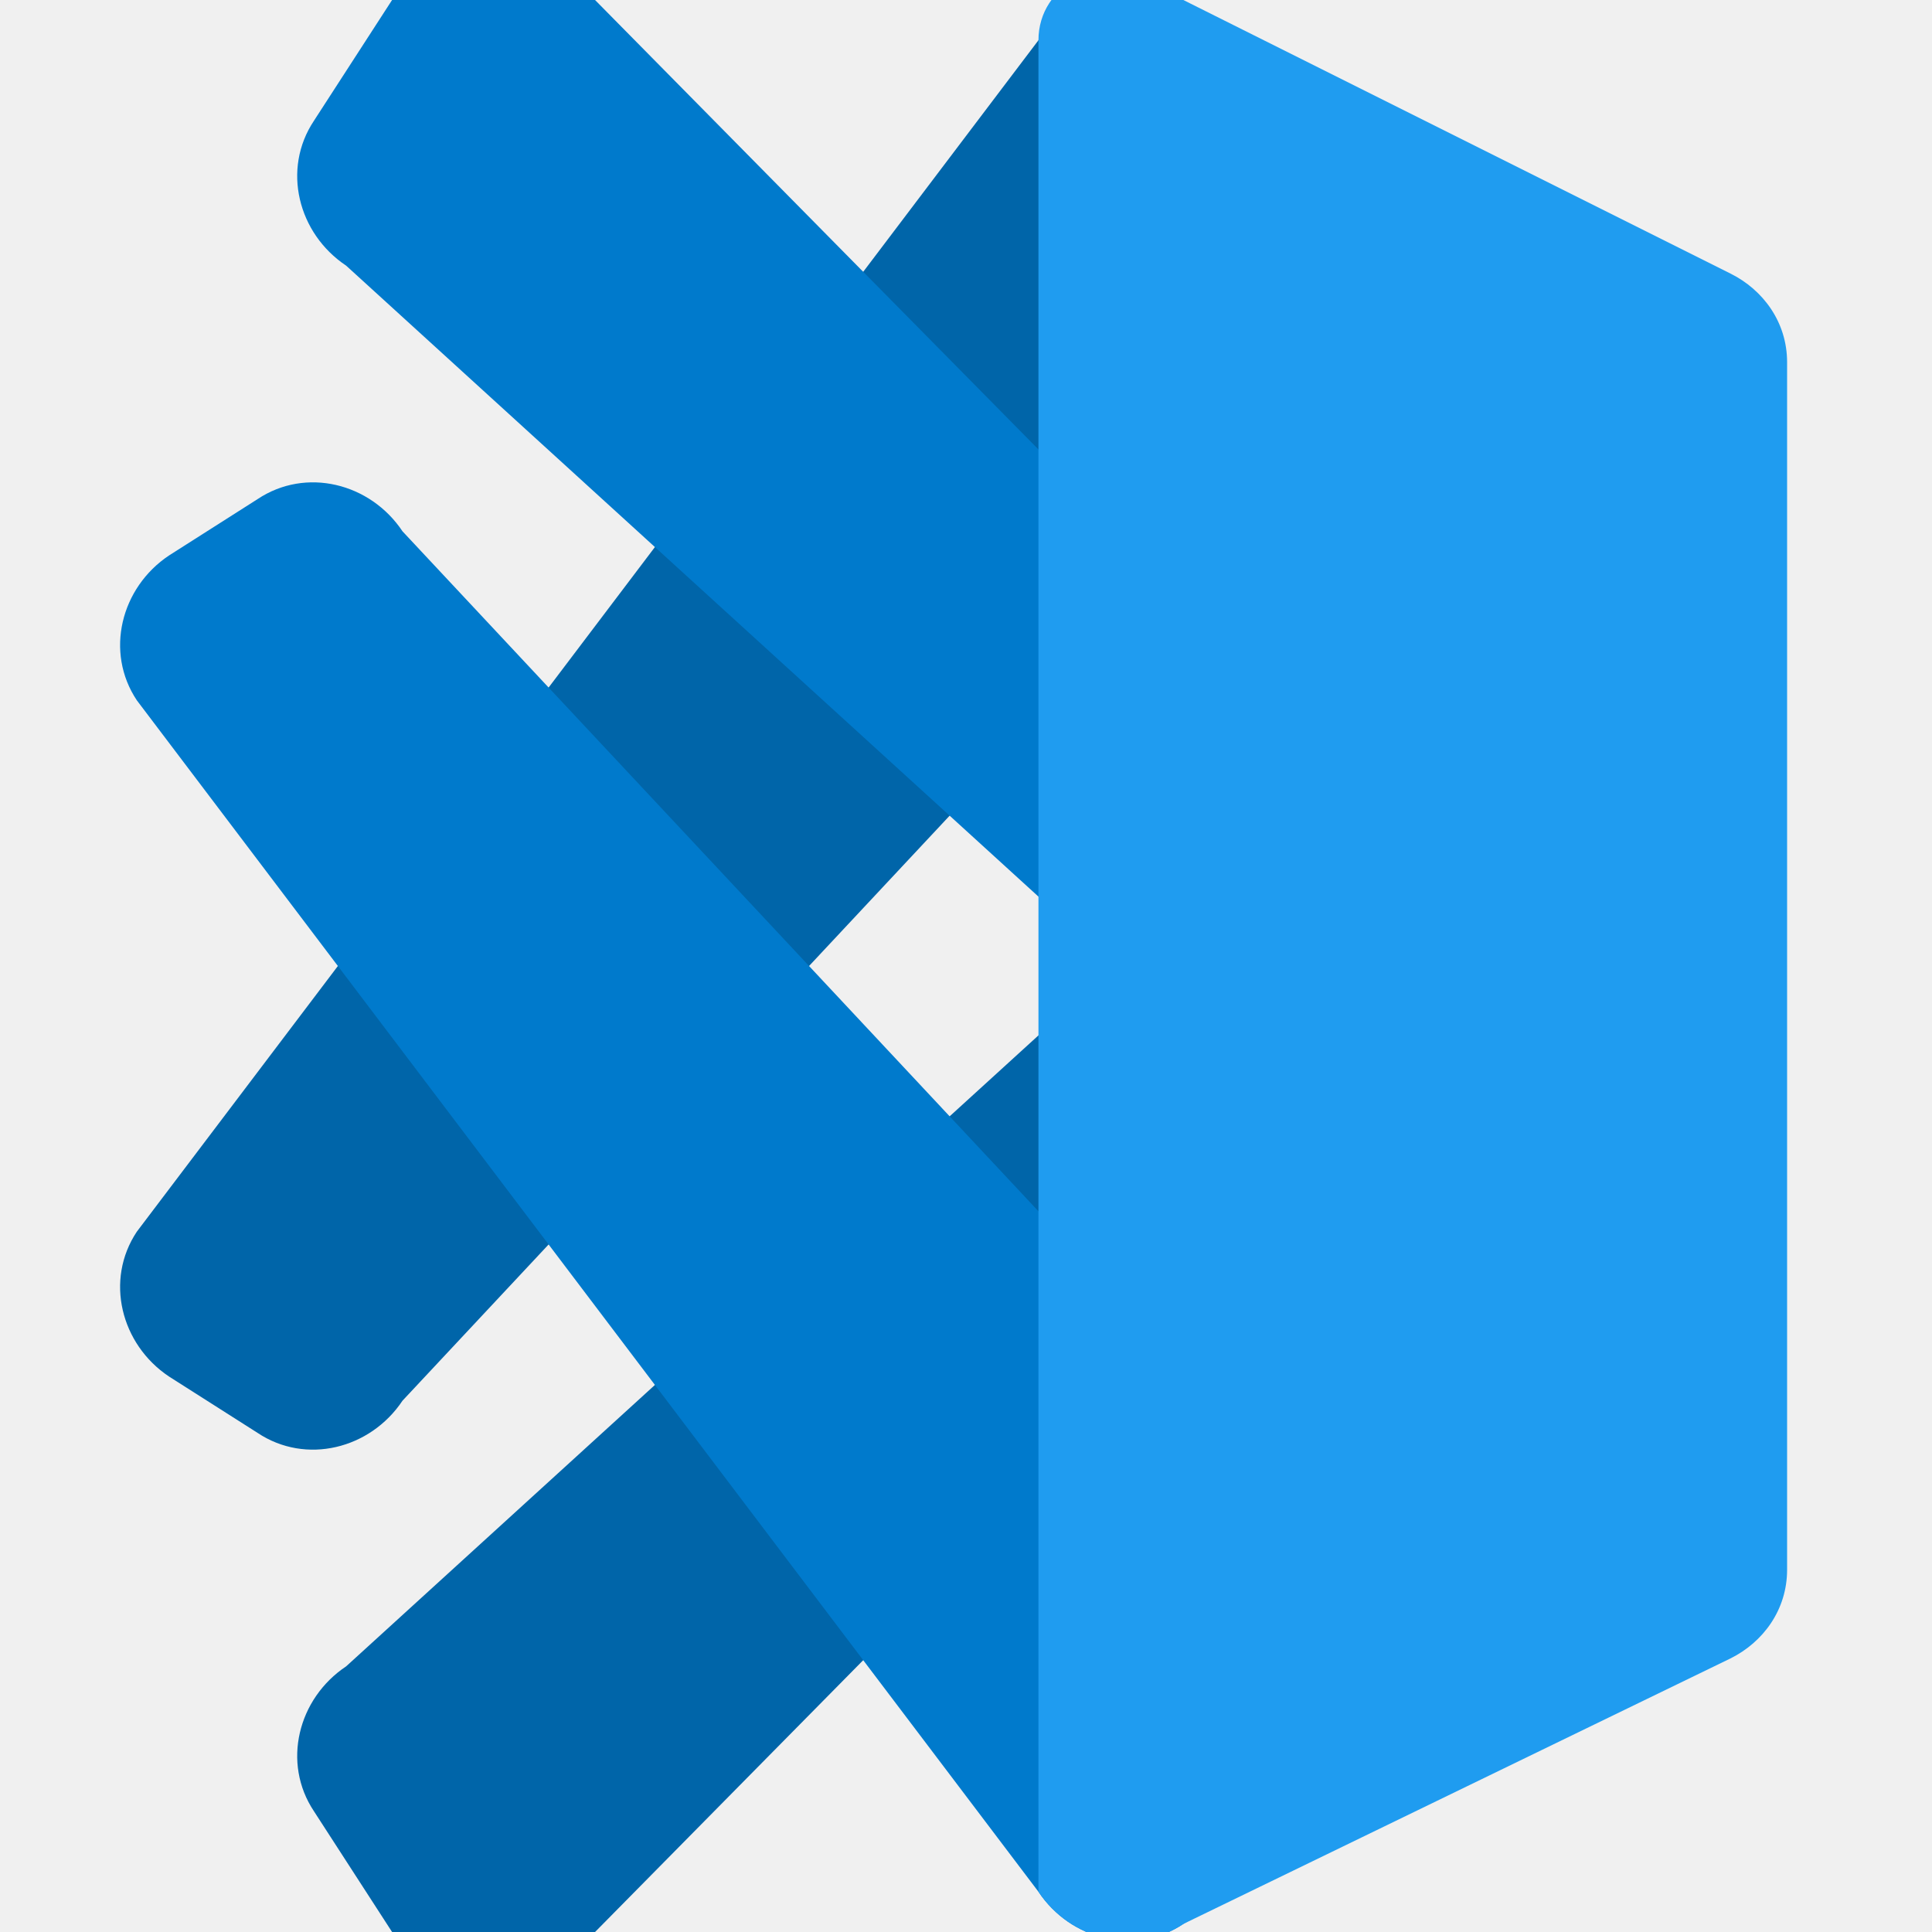
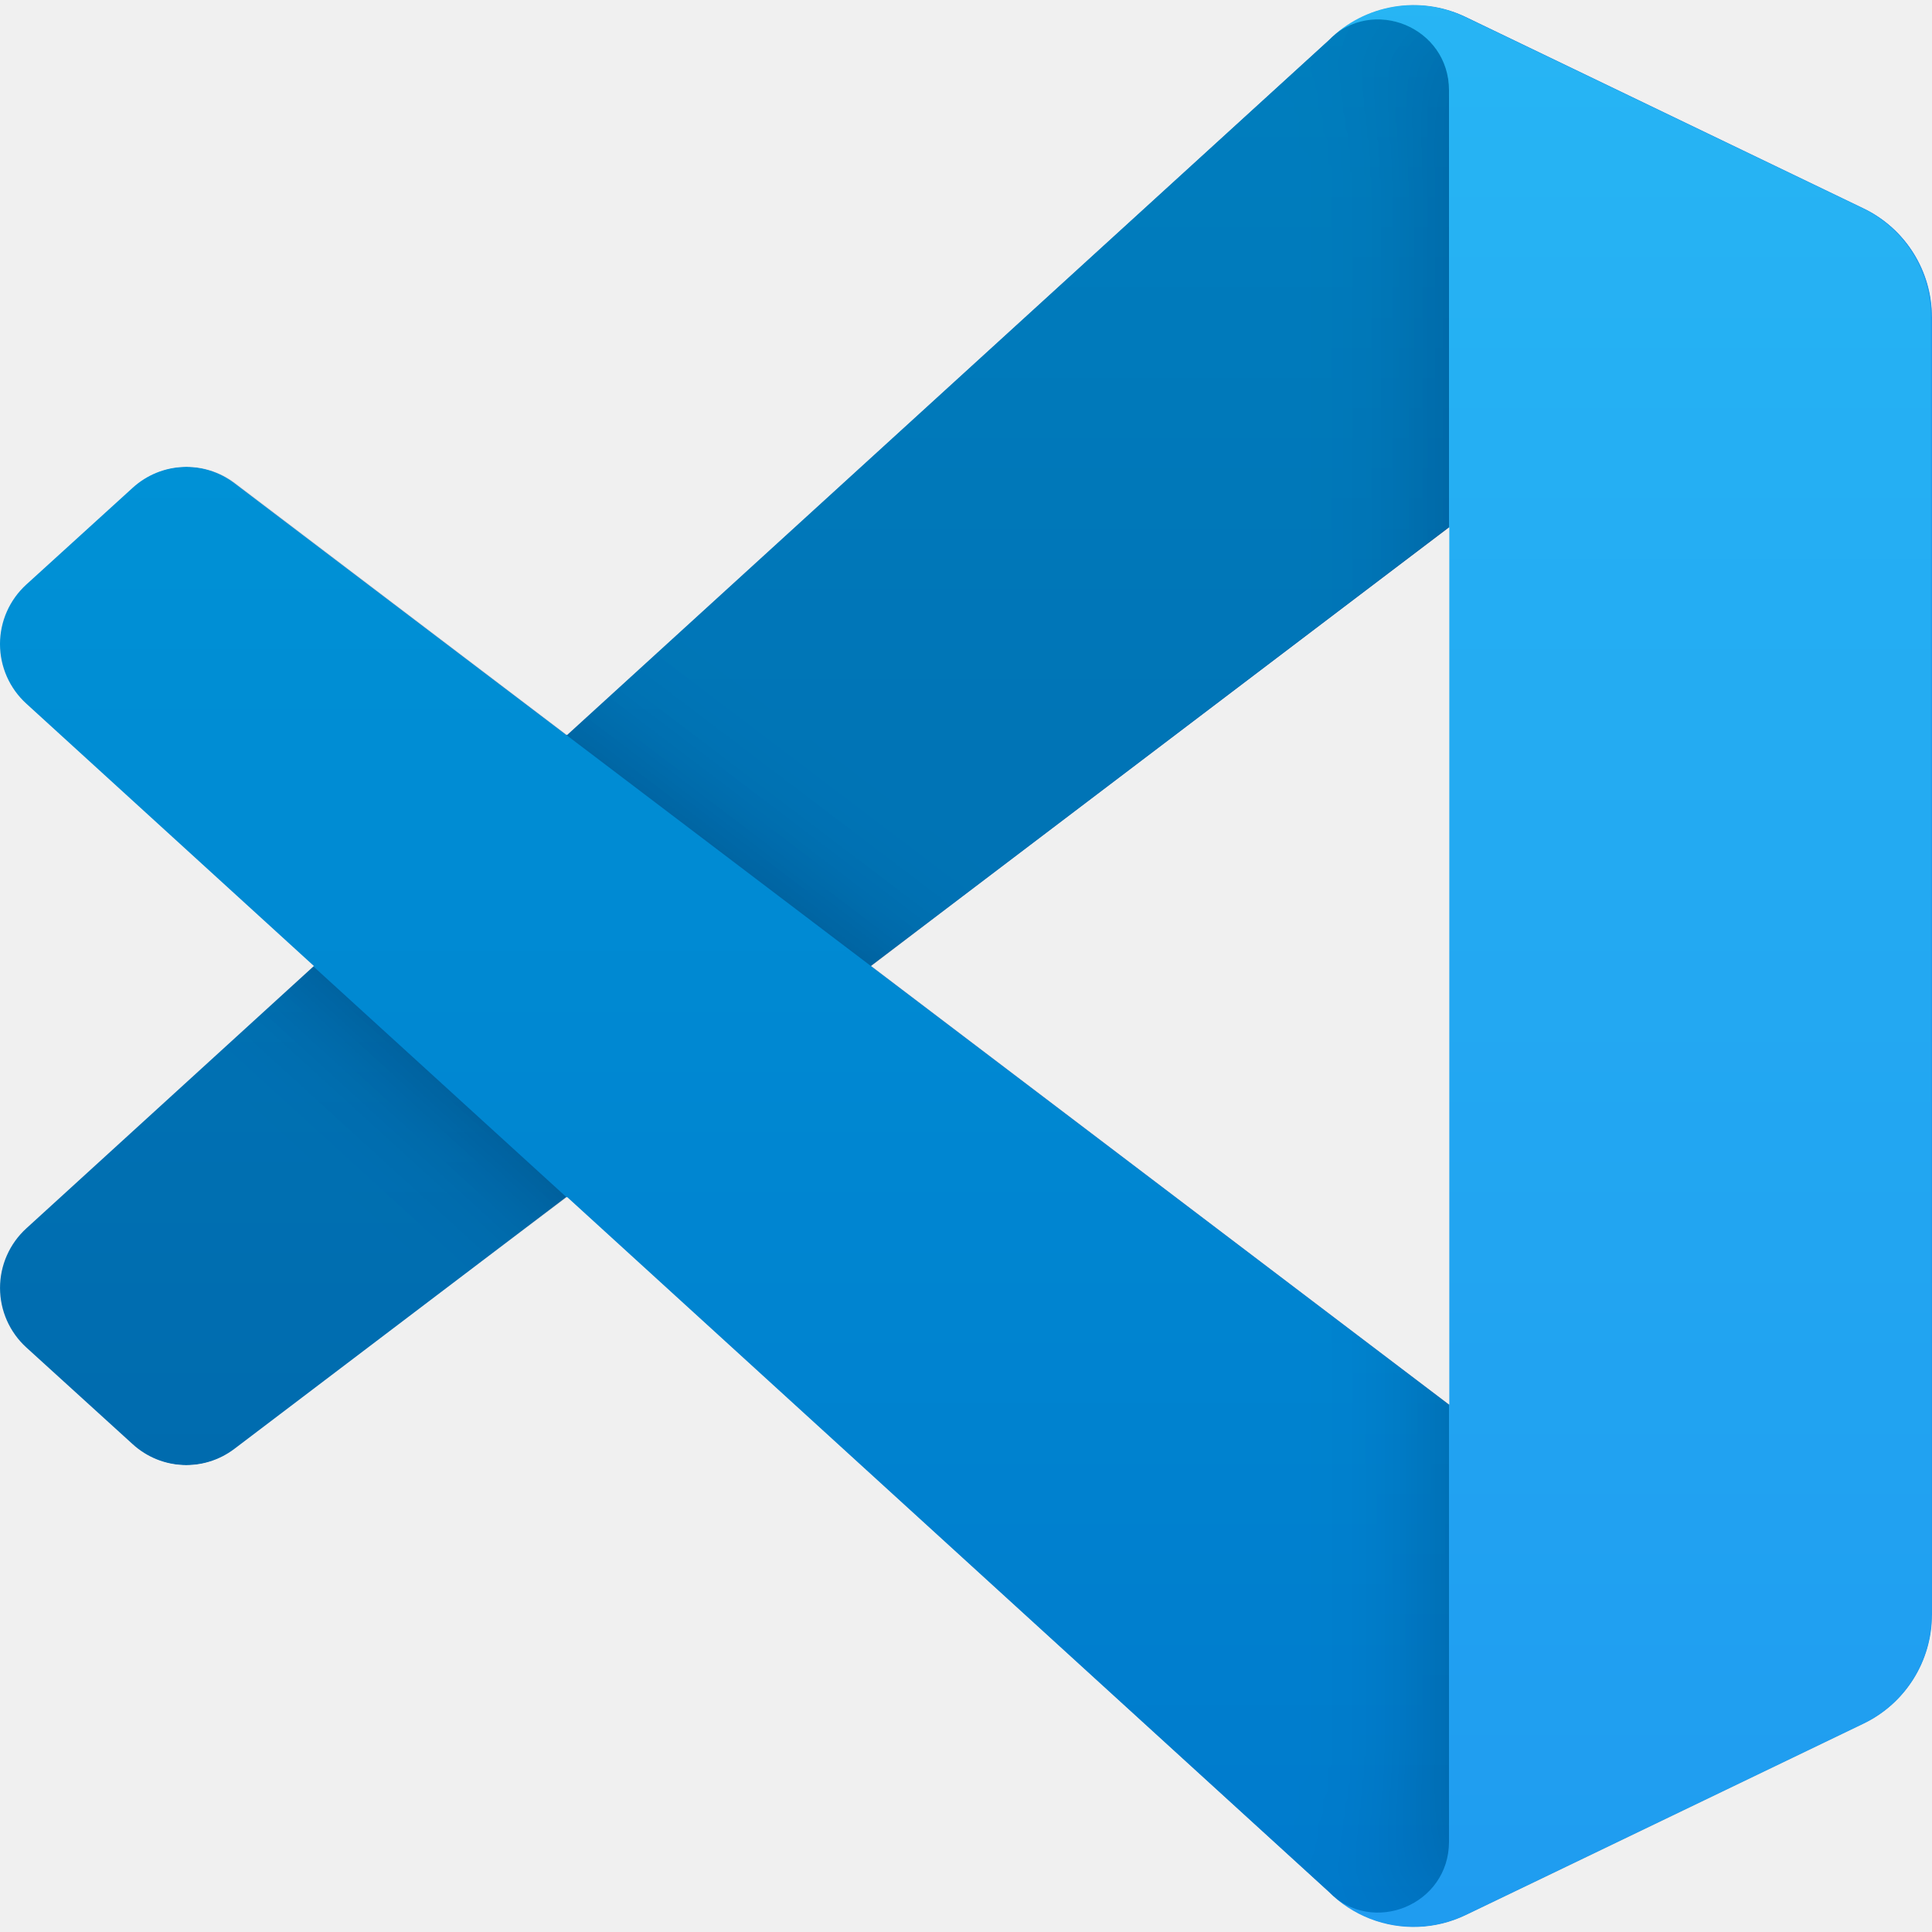
- <svg xmlns="http://www.w3.org/2000/svg" viewBox="0 0 24 24">
-   <path fill="#0065A9" d="M18.5 2.5L14.7.1c-.6-.4-1.4-.2-1.8.4L1.7 15.3c-.4.6-.2 1.4.4 1.8l1.1.7c.6.4 1.4.2 1.8-.4L18 3.5c.5-.7 1.5-.7 1.9 0l.6 1c.4.6.2 1.4-.4 1.8L4.3 20.7c-.6.4-.8 1.2-.4 1.8l1.1 1.7c.4.6 1.2.8 1.8.4L21.5 9.7c.6-.4.8-1.2.4-1.8L18.5 2.5z" />
-   <path fill="#007ACC" d="M18.5 21.5l-3.8 2.4c-.6.4-1.4.2-1.8-.4L1.7 8.7c-.4-.6-.2-1.4.4-1.8l1.1-.7c.6-.4 1.4-.2 1.8.4L18 20.5c.5.7 1.5.7 1.9 0l.6-1c.4-.6.2-1.4-.4-1.8L4.3 3.3c-.6-.4-.8-1.2-.4-1.8l1.1-1.7c.4-.6 1.2-.8 1.8-.4L21.5 14.3c.6.4.8 1.2.4 1.8l-3.4 5.4z" />
-   <path fill="#1F9CF0" d="M14.7 23.9c-.6.4-1.4.2-1.8-.4V.5c0-.7.8-1.1 1.4-.7l7.2 3.6c.4.2.7.6.7 1.1v15c0 .5-.3.9-.7 1.1l-6.8 3.3z" />
+ <svg viewBox="0 0 128 128">
+   <mask id="a" width="128" height="128" x="0" y="0" maskUnits="userSpaceOnUse" style="mask-type:alpha">
+     <path fill="#fff" fill-rule="evenodd" d="M90.767 127.126a7.968 7.968 0 0 0 6.35-.244l26.353-12.681a8 8 0 0 0 4.53-7.209V21.009a8 8 0 0 0-4.53-7.21L97.117 1.12a7.97 7.97 0 0 0-9.093 1.548l-50.45 46.026L15.6 32.013a5.328 5.328 0 0 0-6.807.302l-7.048 6.411a5.335 5.335 0 0 0-.006 7.888L20.796 64 1.74 81.387a5.336 5.336 0 0 0 .006 7.887l7.048 6.411a5.327 5.327 0 0 0 6.807.303l21.974-16.68 50.45 46.025a7.96 7.96 0 0 0 2.743 1.793Zm5.252-92.183L57.74 64l38.28 29.058V34.943Z" clip-rule="evenodd" />
+   </mask>
+   <g mask="url(#a)">
+     <path fill="#0065A9" d="M123.471 13.82 97.097 1.12A7.973 7.973 0 0 0 88 2.668L1.662 81.387a5.333 5.333 0 0 0 .006 7.887l7.052 6.411a5.333 5.333 0 0 0 6.811.303l103.971-78.875c3.488-2.646 8.498-.158 8.498 4.22v-.306a8.001 8.001 0 0 0-4.529-7.208Z" />
+     <g filter="url(#b)">
+       <path fill="#007ACC" d="m123.471 114.181-26.374 12.698A7.973 7.973 0 0 1 88 125.333L1.662 46.613a5.333 5.333 0 0 1 .006-7.887l7.052-6.411a5.333 5.333 0 0 1 6.811-.303l103.971 78.874c3.488 2.647 8.498.159 8.498-4.219v.306a8.001 8.001 0 0 1-4.529 7.208Z" />
+     </g>
+     <g filter="url(#c)">
+       <path fill="#1F9CF0" d="M97.098 126.882A7.977 7.977 0 0 1 88 125.333c2.952 2.952 8 .861 8-3.314V5.98c0-4.175-5.048-6.266-8-3.313a7.977 7.977 0 0 1 9.098-1.549L123.467 13.8A8 8 0 0 1 128 21.01v85.982a8 8 0 0 1-4.533 7.21l-26.369 12.681Z" />
+     </g>
+     <path fill="url(#d)" fill-rule="evenodd" d="M90.69 127.126a7.968 7.968 0 0 0 6.349-.244l26.353-12.681a8 8 0 0 0 4.53-7.21V21.009a8 8 0 0 0-4.53-7.21L97.039 1.12a7.97 7.97 0 0 0-9.093 1.548l-50.45 46.026-21.974-16.68a5.328 5.328 0 0 0-6.807.302l-7.048 6.411a5.336 5.336 0 0 0-.006 7.888L20.718 64 1.662 81.386a5.335 5.335 0 0 0 .006 7.888l7.048 6.411a5.328 5.328 0 0 0 6.807.303l21.975-16.681 50.45 46.026a7.959 7.959 0 0 0 2.742 1.793Zm5.252-92.184L57.662 64l38.28 29.057V34.943Z" clip-rule="evenodd" opacity="0.25" style="mix-blend-mode:overlay" />
+   </g>
+   <defs>
+     <filter id="b" width="144.744" height="113.408" x="-8.411" y="22.594" color-interpolation-filters="sRGB" filterUnits="userSpaceOnUse">
+       <feFlood flood-opacity="0" result="BackgroundImageFix" />
+       <feColorMatrix in="SourceAlpha" result="hardAlpha" values="0 0 0 0 0 0 0 0 0 0 0 0 0 0 0 0 0 0 127 0" />
+       <feOffset />
+       <feGaussianBlur stdDeviation="4.167" />
+       <feColorMatrix values="0 0 0 0 0 0 0 0 0 0 0 0 0 0 0 0 0 0 0.25 0" />
+       <feBlend in2="BackgroundImageFix" mode="overlay" result="effect1_dropShadow_1_36" />
+       <feBlend in="SourceGraphic" in2="effect1_dropShadow_1_36" result="shape" />
+     </filter>
+     <filter id="c" width="56.667" height="144.007" x="79.667" y="-8.004" color-interpolation-filters="sRGB" filterUnits="userSpaceOnUse">
+       <feFlood flood-opacity="0" result="BackgroundImageFix" />
+       <feColorMatrix in="SourceAlpha" result="hardAlpha" values="0 0 0 0 0 0 0 0 0 0 0 0 0 0 0 0 0 0 127 0" />
+       <feOffset />
+       <feGaussianBlur stdDeviation="4.167" />
+       <feColorMatrix values="0 0 0 0 0 0 0 0 0 0 0 0 0 0 0 0 0 0 0.25 0" />
+       <feBlend in2="BackgroundImageFix" mode="overlay" result="effect1_dropShadow_1_36" />
+       <feBlend in="SourceGraphic" in2="effect1_dropShadow_1_36" result="shape" />
+     </filter>
+     <linearGradient id="d" x1="63.922" x2="63.922" y1="0.33" y2="127.67" gradientUnits="userSpaceOnUse">
+       <stop stop-color="#fff" />
+       <stop offset="1" stop-color="#fff" stop-opacity="0" />
+     </linearGradient>
+   </defs>
</svg>
